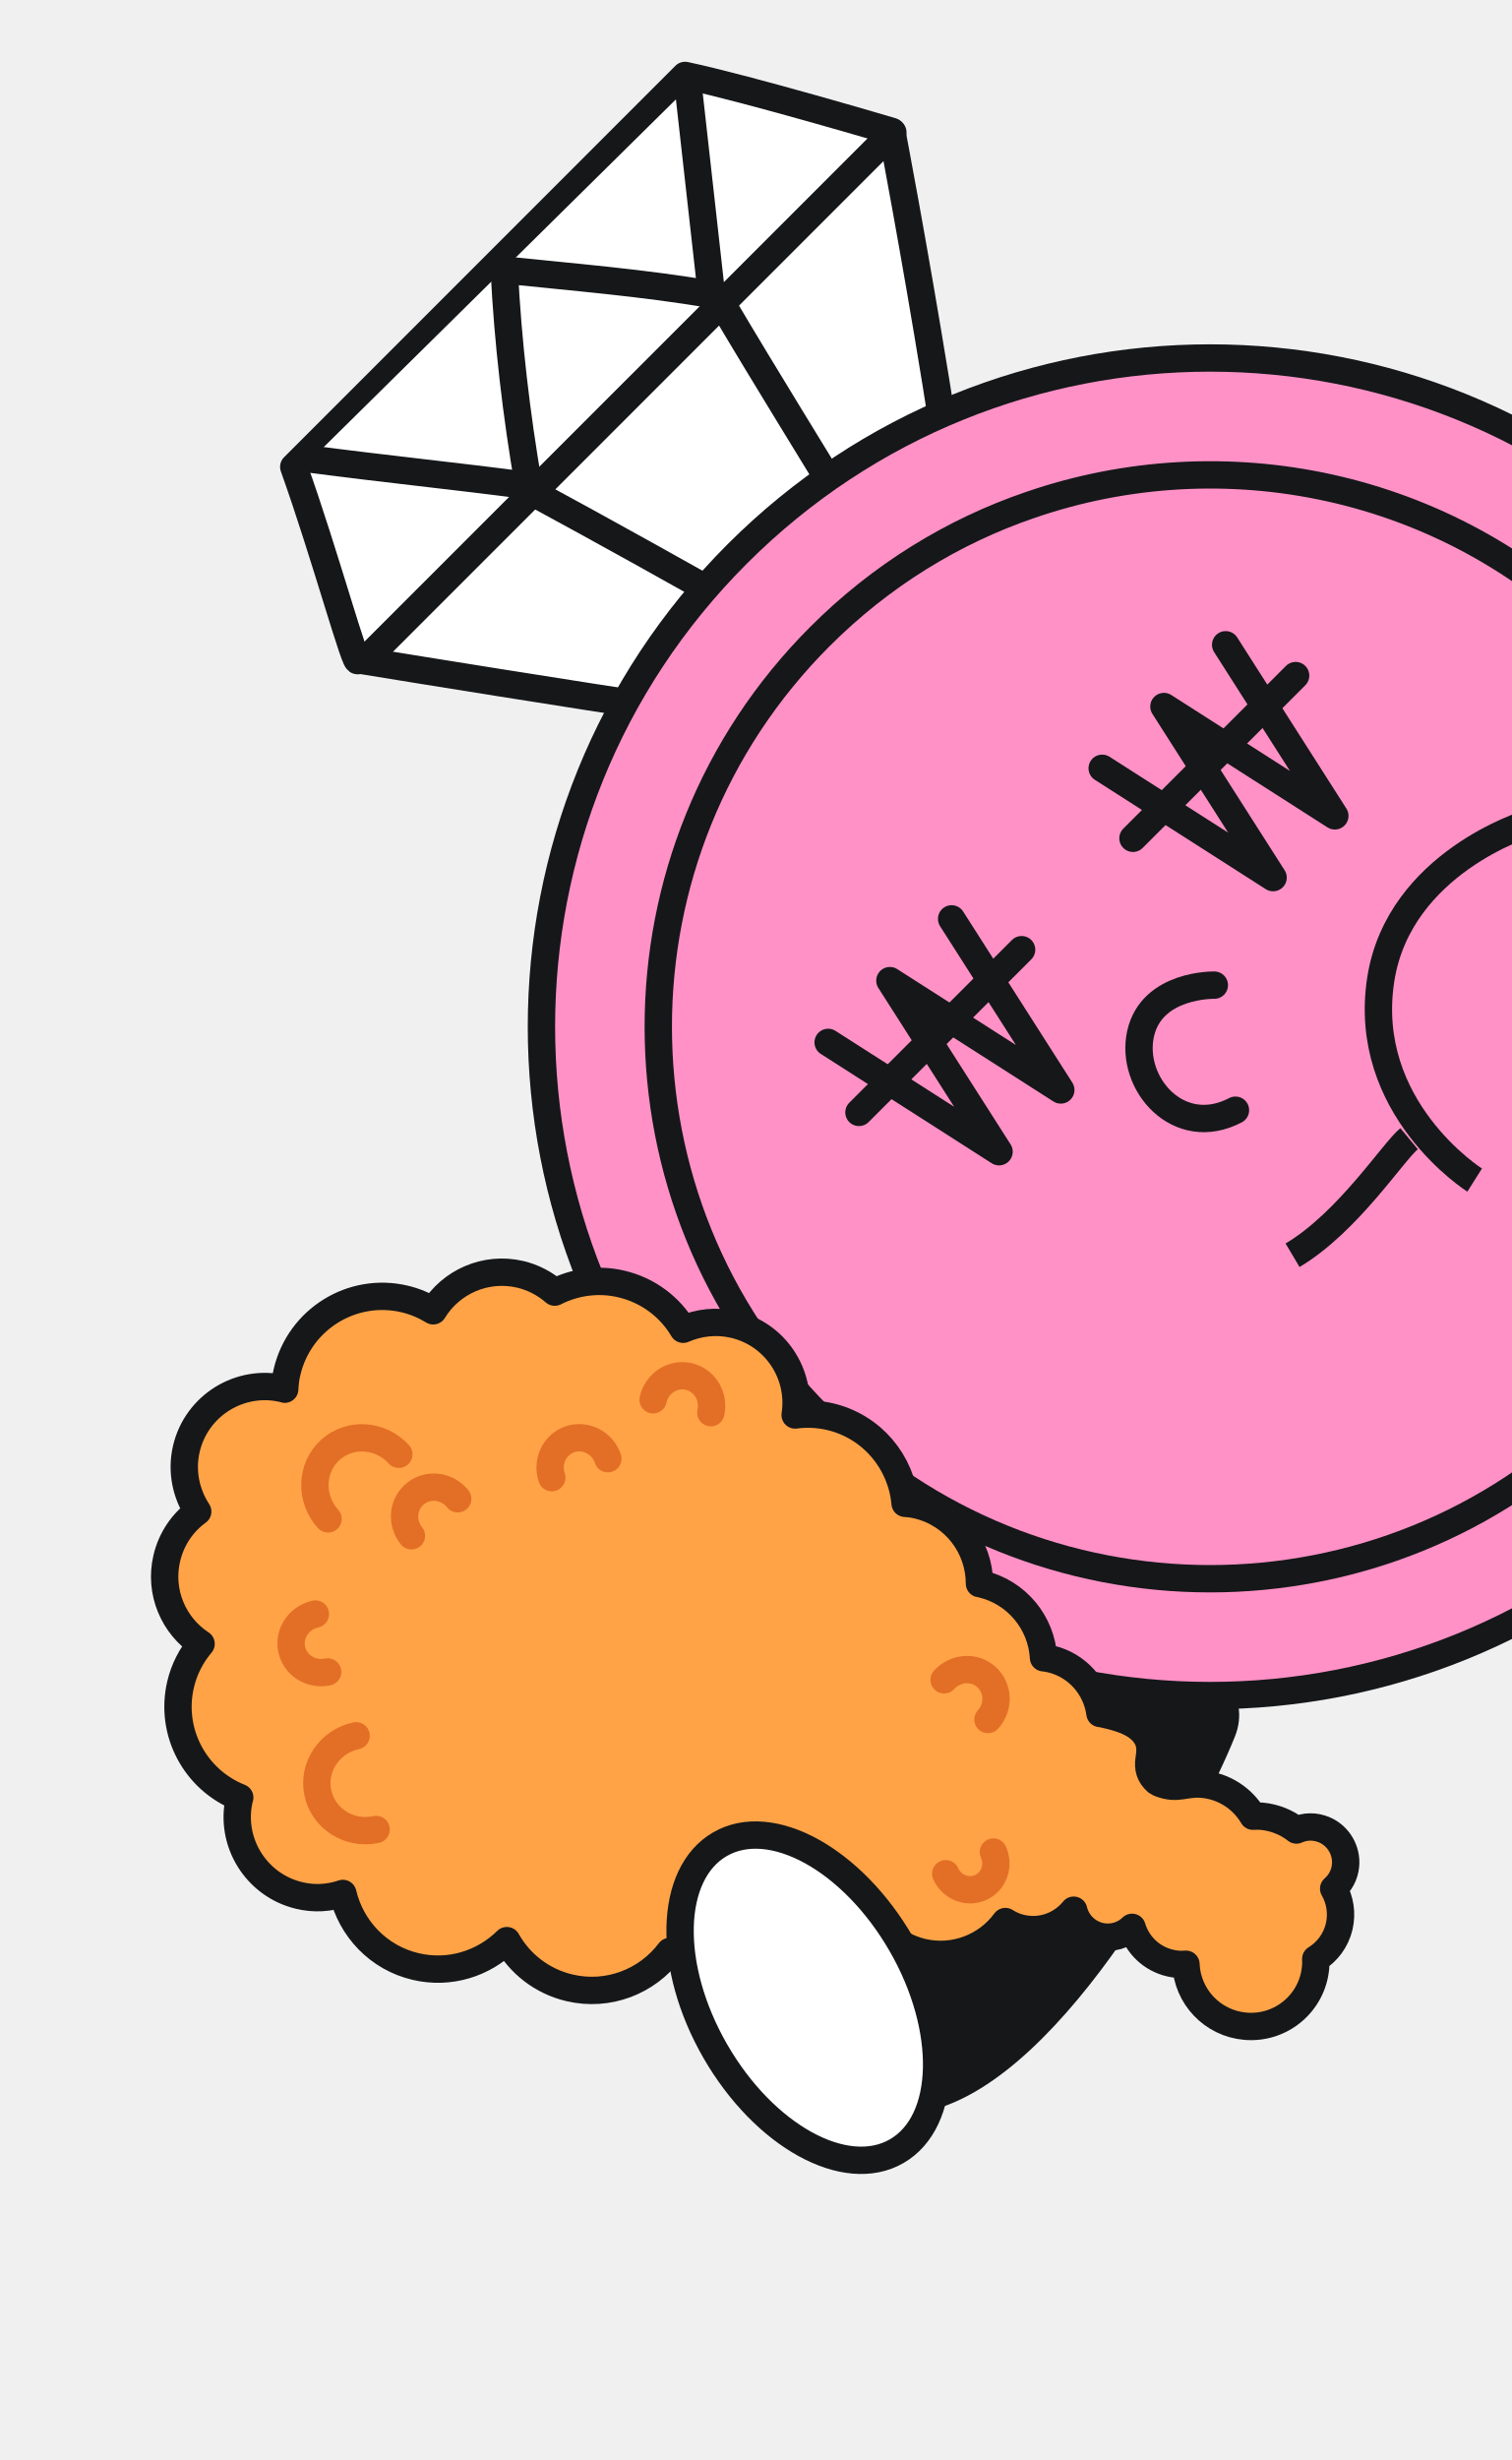
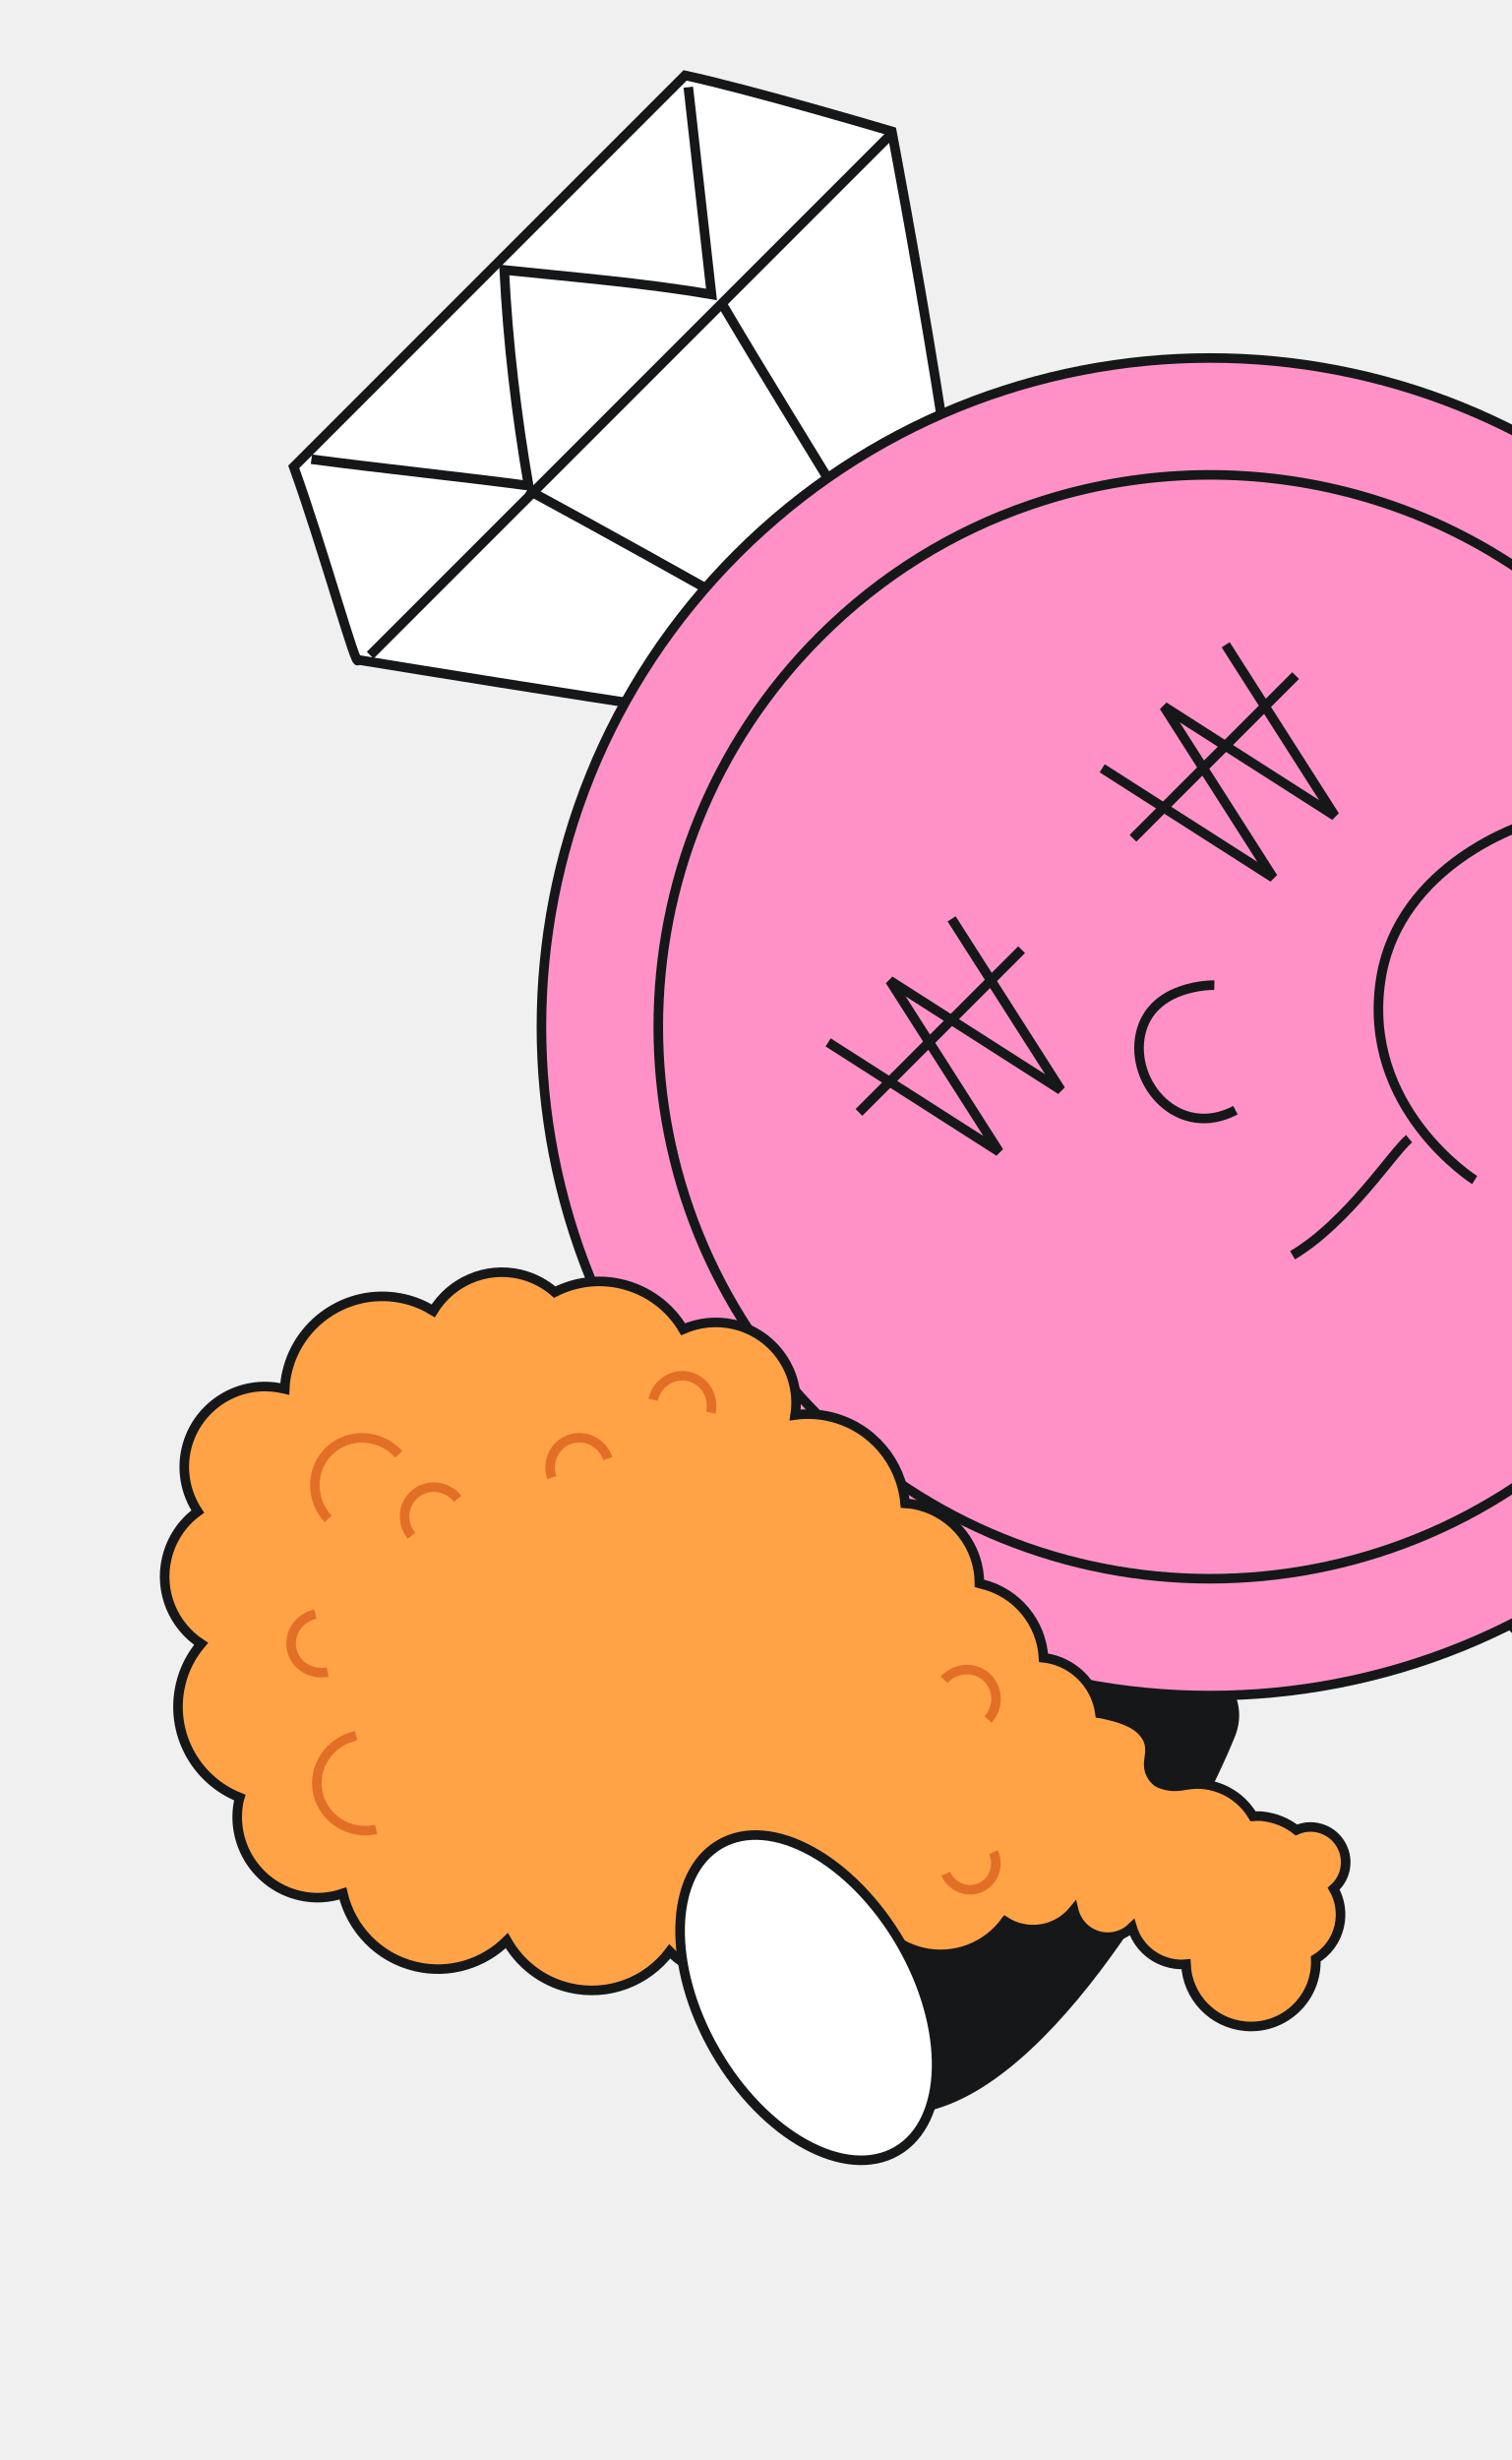
<svg xmlns="http://www.w3.org/2000/svg" width="158" height="257" viewBox="0 0 158 257" fill="none">
-   <path d="M102.3 78.701C102.489 62.242 93.195 13.725 93.195 13.725C93.195 13.725 78.365 9.321 71.59 7.88L30.697 48.773C33.889 57.676 37.297 70.189 37.418 68.936C37.418 68.936 80.332 75.994 102.3 78.701Z" fill="white" stroke="#151719" stroke-width="2.857" stroke-linecap="round" stroke-linejoin="round" />
+   <path d="M102.3 78.701C102.489 62.242 93.195 13.725 93.195 13.725C93.195 13.725 78.365 9.321 71.59 7.88L30.697 48.773C33.889 57.676 37.297 70.189 37.418 68.936C37.418 68.936 80.332 75.994 102.3 78.701Z" fill="white" stroke="#151719" strokeWidth="2.857" strokeLinecap="round" strokeLinejoin="round" />
  <path d="M75.441 31.72C84.707 47.399 94.109 61.568 102.352 77.705C85.691 68.236 72.289 60.464 55.115 51.157" fill="white" />
-   <path d="M75.441 31.72C84.707 47.399 94.109 61.568 102.352 77.705C85.691 68.236 72.289 60.464 55.115 51.157" stroke="#151719" stroke-width="2.857" stroke-linecap="round" stroke-linejoin="round" />
+   <path d="M75.441 31.72C84.707 47.399 94.109 61.568 102.352 77.705C85.691 68.236 72.289 60.464 55.115 51.157" stroke="#151719" strokeWidth="2.857" strokeLinecap="round" strokeLinejoin="round" />
  <path d="M71.927 9.105C72.736 16.325 73.544 23.544 74.352 30.764C67.348 29.552 59.765 28.946 52.693 28.205C53.07 35.748 53.959 43.318 55.239 50.739C47.79 49.756 39.992 48.961 32.543 47.978" fill="white" />
-   <path d="M71.927 9.105C72.736 16.325 73.544 23.544 74.352 30.764C67.348 29.552 59.765 28.946 52.693 28.205C53.07 35.748 53.959 43.318 55.239 50.739C47.79 49.756 39.992 48.961 32.543 47.978" stroke="#151719" stroke-width="2.857" stroke-linecap="round" stroke-linejoin="round" />
-   <path d="M93.304 13.833L38.685 68.451" stroke="#151719" stroke-width="2.857" stroke-linecap="round" stroke-linejoin="round" />
+   <path d="M71.927 9.105C72.736 16.325 73.544 23.544 74.352 30.764C67.348 29.552 59.765 28.946 52.693 28.205C53.07 35.748 53.959 43.318 55.239 50.739C47.79 49.756 39.992 48.961 32.543 47.978" stroke="#151719" strokeWidth="2.857" strokeLinecap="round" strokeLinejoin="round" />
+   <path d="M93.304 13.833L38.685 68.451" stroke="#151719" strokeWidth="2.857" strokeLinecap="round" strokeLinejoin="round" />
  <path d="M114.65 166.966C114.65 166.966 91.281 194.161 82.418 197.717C73.555 201.273 82.781 223.996 97.126 220.507C111.471 217.018 125.587 190.053 129.049 181.419C132.51 172.785 114.637 166.953 114.637 166.953L114.65 166.966Z" fill="#151719" />
  <path d="M164.959 157.039L154.695 167.303L174.468 187.076L184.732 176.812L164.959 157.039Z" fill="#151719" />
-   <path d="M175.856 156.676C203.142 129.39 203.141 85.151 175.856 57.865C148.57 30.579 104.33 30.579 77.044 57.865C49.758 85.151 49.758 129.39 77.044 156.676C104.33 183.962 148.57 183.962 175.856 156.676Z" fill="#FF91C6" stroke="#151719" stroke-width="2.857" stroke-miterlimit="10" />
-   <path d="M167.223 66.499C189.744 89.019 189.744 125.521 167.223 148.042C144.703 170.563 108.201 170.563 85.68 148.042C63.159 125.521 63.159 89.019 85.68 66.499C92.078 60.1 99.607 55.508 107.635 52.76C127.826 45.796 151.114 50.389 167.223 66.499Z" fill="#FF91C6" stroke="#151719" stroke-width="2.857" stroke-miterlimit="10" />
-   <path d="M99.445 95.996L110.853 113.87L92.993 102.448L104.401 120.322L86.541 108.9" stroke="#151719" stroke-width="2.857" stroke-linecap="round" stroke-linejoin="round" />
-   <path d="M89.76 116.214L106.758 99.215" stroke="#151719" stroke-width="2.857" stroke-linecap="round" stroke-linejoin="round" />
-   <path d="M128.081 67.36L139.49 85.234L121.63 73.812L133.038 91.686L115.178 80.264" stroke="#151719" stroke-width="2.857" stroke-linecap="round" stroke-linejoin="round" />
-   <path d="M118.395 87.578L135.393 70.579" stroke="#151719" stroke-width="2.857" stroke-linecap="round" stroke-linejoin="round" />
+   <path d="M175.856 156.676C203.142 129.39 203.141 85.151 175.856 57.865C148.57 30.579 104.33 30.579 77.044 57.865C49.758 85.151 49.758 129.39 77.044 156.676C104.33 183.962 148.57 183.962 175.856 156.676Z" fill="#FF91C6" stroke="#151719" strokeWidth="2.857" stroke-miterlimit="10" />
+   <path d="M167.223 66.499C189.744 89.019 189.744 125.521 167.223 148.042C144.703 170.563 108.201 170.563 85.68 148.042C63.159 125.521 63.159 89.019 85.68 66.499C92.078 60.1 99.607 55.508 107.635 52.76C127.826 45.796 151.114 50.389 167.223 66.499Z" fill="#FF91C6" stroke="#151719" strokeWidth="2.857" stroke-miterlimit="10" />
+   <path d="M99.445 95.996L110.853 113.87L92.993 102.448L104.401 120.322L86.541 108.9" stroke="#151719" strokeWidth="2.857" strokeLinecap="round" strokeLinejoin="round" />
+   <path d="M89.76 116.214L106.758 99.215" stroke="#151719" strokeWidth="2.857" strokeLinecap="round" strokeLinejoin="round" />
+   <path d="M128.081 67.36L139.49 85.234L121.63 73.812L133.038 91.686L115.178 80.264" stroke="#151719" strokeWidth="2.857" strokeLinecap="round" strokeLinejoin="round" />
+   <path d="M118.395 87.578L135.393 70.579" stroke="#151719" strokeWidth="2.857" strokeLinecap="round" strokeLinejoin="round" />
  <path d="M159.597 86.056C159.597 86.056 146.222 90.137 144.296 102.273C142.181 115.756 154.101 123.285 154.101 123.285" fill="#FF91C6" />
-   <path d="M159.597 86.056C159.597 86.056 146.222 90.137 144.296 102.273C142.181 115.756 154.101 123.285 154.101 123.285" stroke="#151719" stroke-width="2.857" stroke-miterlimit="10" />
+   <path d="M159.597 86.056C159.597 86.056 146.222 90.137 144.296 102.273C142.181 115.756 154.101 123.285 154.101 123.285" stroke="#151719" strokeWidth="2.857" stroke-miterlimit="10" />
  <path d="M177.607 102.852C177.607 102.852 186.497 106.866 182.24 115.055C178.806 121.669 165.148 119.406 162.602 114.436C160.609 110.583 162.723 104.455 168.461 102.138" fill="white" />
-   <path d="M177.607 102.852C177.607 102.852 186.497 106.866 182.24 115.055C178.806 121.669 165.148 119.406 162.602 114.436C160.609 110.583 162.723 104.455 168.461 102.138" stroke="#151719" stroke-width="2.857" stroke-linecap="round" stroke-linejoin="round" />
+   <path d="M177.607 102.852C177.607 102.852 186.497 106.866 182.24 115.055C178.806 121.669 165.148 119.406 162.602 114.436C160.609 110.583 162.723 104.455 168.461 102.138" stroke="#151719" strokeWidth="2.857" strokeLinecap="round" strokeLinejoin="round" />
  <path d="M168.286 107.674C165.444 103.862 164.757 98.865 166.346 94.393C166.899 92.817 167.707 91.066 168.811 89.342C170.522 86.689 173 84.076 176.57 82.204C176.57 82.204 172.098 76.25 169.242 69.973C166.831 64.653 165.592 59.103 169.256 56.733C177.216 51.547 186.294 68.492 186.833 80.291C186.833 80.291 189.312 100.252 178.711 110.125" fill="white" />
-   <path d="M168.286 107.674C165.444 103.862 164.757 98.865 166.346 94.393C166.899 92.817 167.707 91.066 168.811 89.342C170.522 86.689 173 84.076 176.57 82.204C176.57 82.204 172.098 76.25 169.242 69.973C166.831 64.653 165.592 59.103 169.256 56.733C177.216 51.547 186.294 68.492 186.833 80.291C186.833 80.291 189.312 100.252 178.711 110.125" stroke="#151719" stroke-width="2.857" stroke-linecap="round" stroke-linejoin="round" />
-   <path d="M64.936 134.141C62.498 133.562 60.047 133.939 57.972 134.99C56.962 134.114 55.736 133.454 54.363 133.131C50.739 132.283 47.103 133.926 45.271 136.943C44.368 136.391 43.372 135.96 42.281 135.704C36.785 134.411 31.29 137.832 29.997 143.327C29.848 143.934 29.781 144.54 29.754 145.132C29.687 145.119 29.646 145.105 29.593 145.078C25.08 144.014 20.541 146.829 19.477 151.342C18.925 153.699 19.437 156.043 20.662 157.915C19.086 159.06 17.915 160.743 17.43 162.791C16.595 166.32 18.143 169.862 21.012 171.734C20.002 172.933 19.248 174.361 18.871 175.977C17.699 180.974 20.42 185.958 25.053 187.79C25.04 187.83 25.026 187.871 25.013 187.911C23.949 192.423 26.764 196.962 31.276 198.027C32.839 198.404 34.401 198.296 35.829 197.811C36.691 201.475 39.533 204.532 43.439 205.448C46.995 206.283 50.537 205.138 52.962 202.741C54.309 205.138 56.612 206.984 59.508 207.671C63.562 208.627 67.63 207.011 69.987 203.872C71.078 204.99 72.466 205.812 74.095 206.202C77.085 206.903 80.076 205.906 82.069 203.832C83.106 204.788 84.386 205.502 85.868 205.852C89.046 206.607 92.212 205.435 94.192 203.104C94.852 203.468 95.579 203.764 96.36 203.953C99.741 204.748 103.122 203.387 105.061 200.747C105.56 201.057 106.112 201.313 106.732 201.448C108.833 201.933 110.921 201.138 112.2 199.562C112.51 200.869 113.534 201.946 114.921 202.283C116.187 202.579 117.44 202.189 118.302 201.353C118.84 203.158 120.309 204.626 122.275 205.084C122.841 205.219 123.393 205.26 123.932 205.206C124.067 208.573 126.693 211.388 130.141 211.684C133.886 212.008 137.172 209.233 137.482 205.502C137.509 205.206 137.509 204.936 137.496 204.653C138.681 203.926 139.597 202.741 139.947 201.259C140.27 199.858 140.028 198.458 139.368 197.313C140.041 196.72 140.513 195.898 140.607 194.915C140.769 193.353 139.88 191.817 138.438 191.184C137.428 190.74 136.364 190.78 135.475 191.184C134.465 190.389 133.226 189.878 131.852 189.743C131.542 189.729 131.232 189.716 130.936 189.743C129.858 187.911 127.932 186.604 125.656 186.402C123.824 186.241 123.11 187.009 121.278 186.335C121.144 186.281 120.996 186.214 120.888 186.133C120.16 185.487 119.932 184.746 120.08 183.789C120.214 182.981 120.255 182.187 119.81 181.446C118.948 179.964 116.941 179.439 115.406 179.089C115.258 179.048 115.109 179.035 114.948 179.008C114.584 176.3 112.604 173.97 109.789 173.31C109.547 173.256 109.291 173.216 109.048 173.189C108.846 169.566 106.287 166.36 102.583 165.485C102.516 165.471 102.435 165.471 102.354 165.444C102.354 161.619 99.754 158.157 95.875 157.241C95.444 157.134 95.013 157.08 94.582 157.053C94.205 152.769 91.147 149.038 86.743 148.001C85.517 147.718 84.278 147.665 83.093 147.826C83.753 143.529 81.005 139.381 76.708 138.371C74.85 137.94 73.004 138.169 71.388 138.869C70.028 136.566 67.751 134.801 64.936 134.141Z" fill="#FFA346" stroke="#151719" stroke-width="2.857" stroke-linecap="round" stroke-linejoin="round" />
-   <path d="M34.281 158.683C32.368 156.581 32.462 153.362 34.496 151.49C36.544 149.631 39.749 149.82 41.675 151.934" stroke="#E36F27" stroke-width="2.857" stroke-linecap="round" stroke-linejoin="round" />
-   <path d="M42.995 160.447C41.891 159.073 42.079 157.107 43.426 156.029C44.76 154.965 46.726 155.207 47.831 156.581" stroke="#E36F27" stroke-width="2.857" stroke-linecap="round" stroke-linejoin="round" />
-   <path d="M57.662 154.372C57.096 152.702 57.945 150.911 59.575 150.358C61.191 149.82 62.956 150.722 63.521 152.392" stroke="#E36F27" stroke-width="2.857" stroke-linecap="round" stroke-linejoin="round" />
-   <path d="M68.249 146.237C68.626 144.513 70.296 143.435 71.953 143.799C73.623 144.176 74.66 145.86 74.283 147.584" stroke="#E36F27" stroke-width="2.857" stroke-linecap="round" stroke-linejoin="round" />
-   <path d="M98.662 175.492C99.848 174.199 101.828 174.051 103.094 175.209C104.346 176.354 104.427 178.348 103.242 179.641" stroke="#E36F27" stroke-width="2.857" stroke-linecap="round" stroke-linejoin="round" />
-   <path d="M39.304 191.13C36.516 191.737 33.795 190.012 33.216 187.305C32.637 184.598 34.442 181.931 37.216 181.338" stroke="#E36F27" stroke-width="2.857" stroke-linecap="round" stroke-linejoin="round" />
-   <path d="M87.416 198.081C85.908 199.589 83.497 199.63 82.028 198.161C80.56 196.693 80.601 194.282 82.109 192.774" stroke="#E36F27" stroke-width="2.857" stroke-linecap="round" stroke-linejoin="round" />
-   <path d="M103.81 193.487C104.457 194.915 103.851 196.572 102.477 197.191C101.103 197.811 99.46 197.164 98.827 195.75" stroke="#E36F27" stroke-width="2.857" stroke-linecap="round" stroke-linejoin="round" />
-   <path d="M34.24 174.671C32.529 175.034 30.832 173.984 30.482 172.313C30.132 170.643 31.236 169 32.96 168.623" stroke="#E36F27" stroke-width="2.857" stroke-linecap="round" stroke-linejoin="round" />
-   <path d="M94.191 203.104C99.296 211.954 99.067 221.638 93.706 224.736C88.345 227.834 79.859 223.147 74.754 214.298C69.65 205.448 69.879 195.764 75.239 192.666C80.6 189.568 89.086 194.255 94.191 203.104Z" fill="white" stroke="#151719" stroke-width="2.857" stroke-linecap="round" stroke-linejoin="round" />
-   <path d="M126.897 102.92C126.897 102.92 120.364 102.772 119.192 107.984C118.034 113.183 123.152 119.11 129.106 115.985" stroke="#151719" stroke-width="2.857" stroke-linecap="round" stroke-linejoin="round" />
+   <path d="M168.286 107.674C165.444 103.862 164.757 98.865 166.346 94.393C166.899 92.817 167.707 91.066 168.811 89.342C170.522 86.689 173 84.076 176.57 82.204C176.57 82.204 172.098 76.25 169.242 69.973C166.831 64.653 165.592 59.103 169.256 56.733C177.216 51.547 186.294 68.492 186.833 80.291C186.833 80.291 189.312 100.252 178.711 110.125" stroke="#151719" strokeWidth="2.857" strokeLinecap="round" strokeLinejoin="round" />
+   <path d="M64.936 134.141C62.498 133.562 60.047 133.939 57.972 134.99C56.962 134.114 55.736 133.454 54.363 133.131C50.739 132.283 47.103 133.926 45.271 136.943C44.368 136.391 43.372 135.96 42.281 135.704C36.785 134.411 31.29 137.832 29.997 143.327C29.848 143.934 29.781 144.54 29.754 145.132C29.687 145.119 29.646 145.105 29.593 145.078C25.08 144.014 20.541 146.829 19.477 151.342C18.925 153.699 19.437 156.043 20.662 157.915C19.086 159.06 17.915 160.743 17.43 162.791C16.595 166.32 18.143 169.862 21.012 171.734C20.002 172.933 19.248 174.361 18.871 175.977C17.699 180.974 20.42 185.958 25.053 187.79C25.04 187.83 25.026 187.871 25.013 187.911C23.949 192.423 26.764 196.962 31.276 198.027C32.839 198.404 34.401 198.296 35.829 197.811C36.691 201.475 39.533 204.532 43.439 205.448C46.995 206.283 50.537 205.138 52.962 202.741C54.309 205.138 56.612 206.984 59.508 207.671C63.562 208.627 67.63 207.011 69.987 203.872C71.078 204.99 72.466 205.812 74.095 206.202C77.085 206.903 80.076 205.906 82.069 203.832C83.106 204.788 84.386 205.502 85.868 205.852C89.046 206.607 92.212 205.435 94.192 203.104C94.852 203.468 95.579 203.764 96.36 203.953C99.741 204.748 103.122 203.387 105.061 200.747C105.56 201.057 106.112 201.313 106.732 201.448C108.833 201.933 110.921 201.138 112.2 199.562C112.51 200.869 113.534 201.946 114.921 202.283C116.187 202.579 117.44 202.189 118.302 201.353C118.84 203.158 120.309 204.626 122.275 205.084C122.841 205.219 123.393 205.26 123.932 205.206C124.067 208.573 126.693 211.388 130.141 211.684C133.886 212.008 137.172 209.233 137.482 205.502C137.509 205.206 137.509 204.936 137.496 204.653C138.681 203.926 139.597 202.741 139.947 201.259C140.27 199.858 140.028 198.458 139.368 197.313C140.041 196.72 140.513 195.898 140.607 194.915C140.769 193.353 139.88 191.817 138.438 191.184C137.428 190.74 136.364 190.78 135.475 191.184C134.465 190.389 133.226 189.878 131.852 189.743C131.542 189.729 131.232 189.716 130.936 189.743C129.858 187.911 127.932 186.604 125.656 186.402C123.824 186.241 123.11 187.009 121.278 186.335C121.144 186.281 120.996 186.214 120.888 186.133C120.16 185.487 119.932 184.746 120.08 183.789C120.214 182.981 120.255 182.187 119.81 181.446C118.948 179.964 116.941 179.439 115.406 179.089C115.258 179.048 115.109 179.035 114.948 179.008C114.584 176.3 112.604 173.97 109.789 173.31C109.547 173.256 109.291 173.216 109.048 173.189C108.846 169.566 106.287 166.36 102.583 165.485C102.516 165.471 102.435 165.471 102.354 165.444C102.354 161.619 99.754 158.157 95.875 157.241C95.444 157.134 95.013 157.08 94.582 157.053C94.205 152.769 91.147 149.038 86.743 148.001C85.517 147.718 84.278 147.665 83.093 147.826C83.753 143.529 81.005 139.381 76.708 138.371C74.85 137.94 73.004 138.169 71.388 138.869C70.028 136.566 67.751 134.801 64.936 134.141Z" fill="#FFA346" stroke="#151719" strokeWidth="2.857" strokeLinecap="round" strokeLinejoin="round" />
+   <path d="M34.281 158.683C32.368 156.581 32.462 153.362 34.496 151.49C36.544 149.631 39.749 149.82 41.675 151.934" stroke="#E36F27" strokeWidth="2.857" strokeLinecap="round" strokeLinejoin="round" />
+   <path d="M42.995 160.447C41.891 159.073 42.079 157.107 43.426 156.029C44.76 154.965 46.726 155.207 47.831 156.581" stroke="#E36F27" strokeWidth="2.857" strokeLinecap="round" strokeLinejoin="round" />
+   <path d="M57.662 154.372C57.096 152.702 57.945 150.911 59.575 150.358C61.191 149.82 62.956 150.722 63.521 152.392" stroke="#E36F27" strokeWidth="2.857" strokeLinecap="round" strokeLinejoin="round" />
+   <path d="M68.249 146.237C68.626 144.513 70.296 143.435 71.953 143.799C73.623 144.176 74.66 145.86 74.283 147.584" stroke="#E36F27" strokeWidth="2.857" strokeLinecap="round" strokeLinejoin="round" />
+   <path d="M98.662 175.492C99.848 174.199 101.828 174.051 103.094 175.209C104.346 176.354 104.427 178.348 103.242 179.641" stroke="#E36F27" strokeWidth="2.857" strokeLinecap="round" strokeLinejoin="round" />
+   <path d="M39.304 191.13C36.516 191.737 33.795 190.012 33.216 187.305C32.637 184.598 34.442 181.931 37.216 181.338" stroke="#E36F27" strokeWidth="2.857" strokeLinecap="round" strokeLinejoin="round" />
+   <path d="M87.416 198.081C85.908 199.589 83.497 199.63 82.028 198.161C80.56 196.693 80.601 194.282 82.109 192.774" stroke="#E36F27" strokeWidth="2.857" strokeLinecap="round" strokeLinejoin="round" />
+   <path d="M103.81 193.487C104.457 194.915 103.851 196.572 102.477 197.191C101.103 197.811 99.46 197.164 98.827 195.75" stroke="#E36F27" strokeWidth="2.857" strokeLinecap="round" strokeLinejoin="round" />
+   <path d="M34.24 174.671C32.529 175.034 30.832 173.984 30.482 172.313C30.132 170.643 31.236 169 32.96 168.623" stroke="#E36F27" strokeWidth="2.857" strokeLinecap="round" strokeLinejoin="round" />
+   <path d="M94.191 203.104C99.296 211.954 99.067 221.638 93.706 224.736C88.345 227.834 79.859 223.147 74.754 214.298C69.65 205.448 69.879 195.764 75.239 192.666C80.6 189.568 89.086 194.255 94.191 203.104Z" fill="white" stroke="#151719" strokeWidth="2.857" strokeLinecap="round" strokeLinejoin="round" />
+   <path d="M126.897 102.92C126.897 102.92 120.364 102.772 119.192 107.984C118.034 113.183 123.152 119.11 129.106 115.985" stroke="#151719" strokeWidth="2.857" strokeLinecap="round" strokeLinejoin="round" />
  <path d="M147.249 118.961C145.538 120.376 140.851 127.703 135.072 131.138L147.249 118.961Z" fill="#FF91C6" />
-   <path d="M147.249 118.961C145.538 120.376 140.851 127.703 135.072 131.138" stroke="#151719" stroke-width="2.857" stroke-miterlimit="10" />
+   <path d="M147.249 118.961C145.538 120.376 140.851 127.703 135.072 131.138" stroke="#151719" strokeWidth="2.857" stroke-miterlimit="10" />
</svg>
